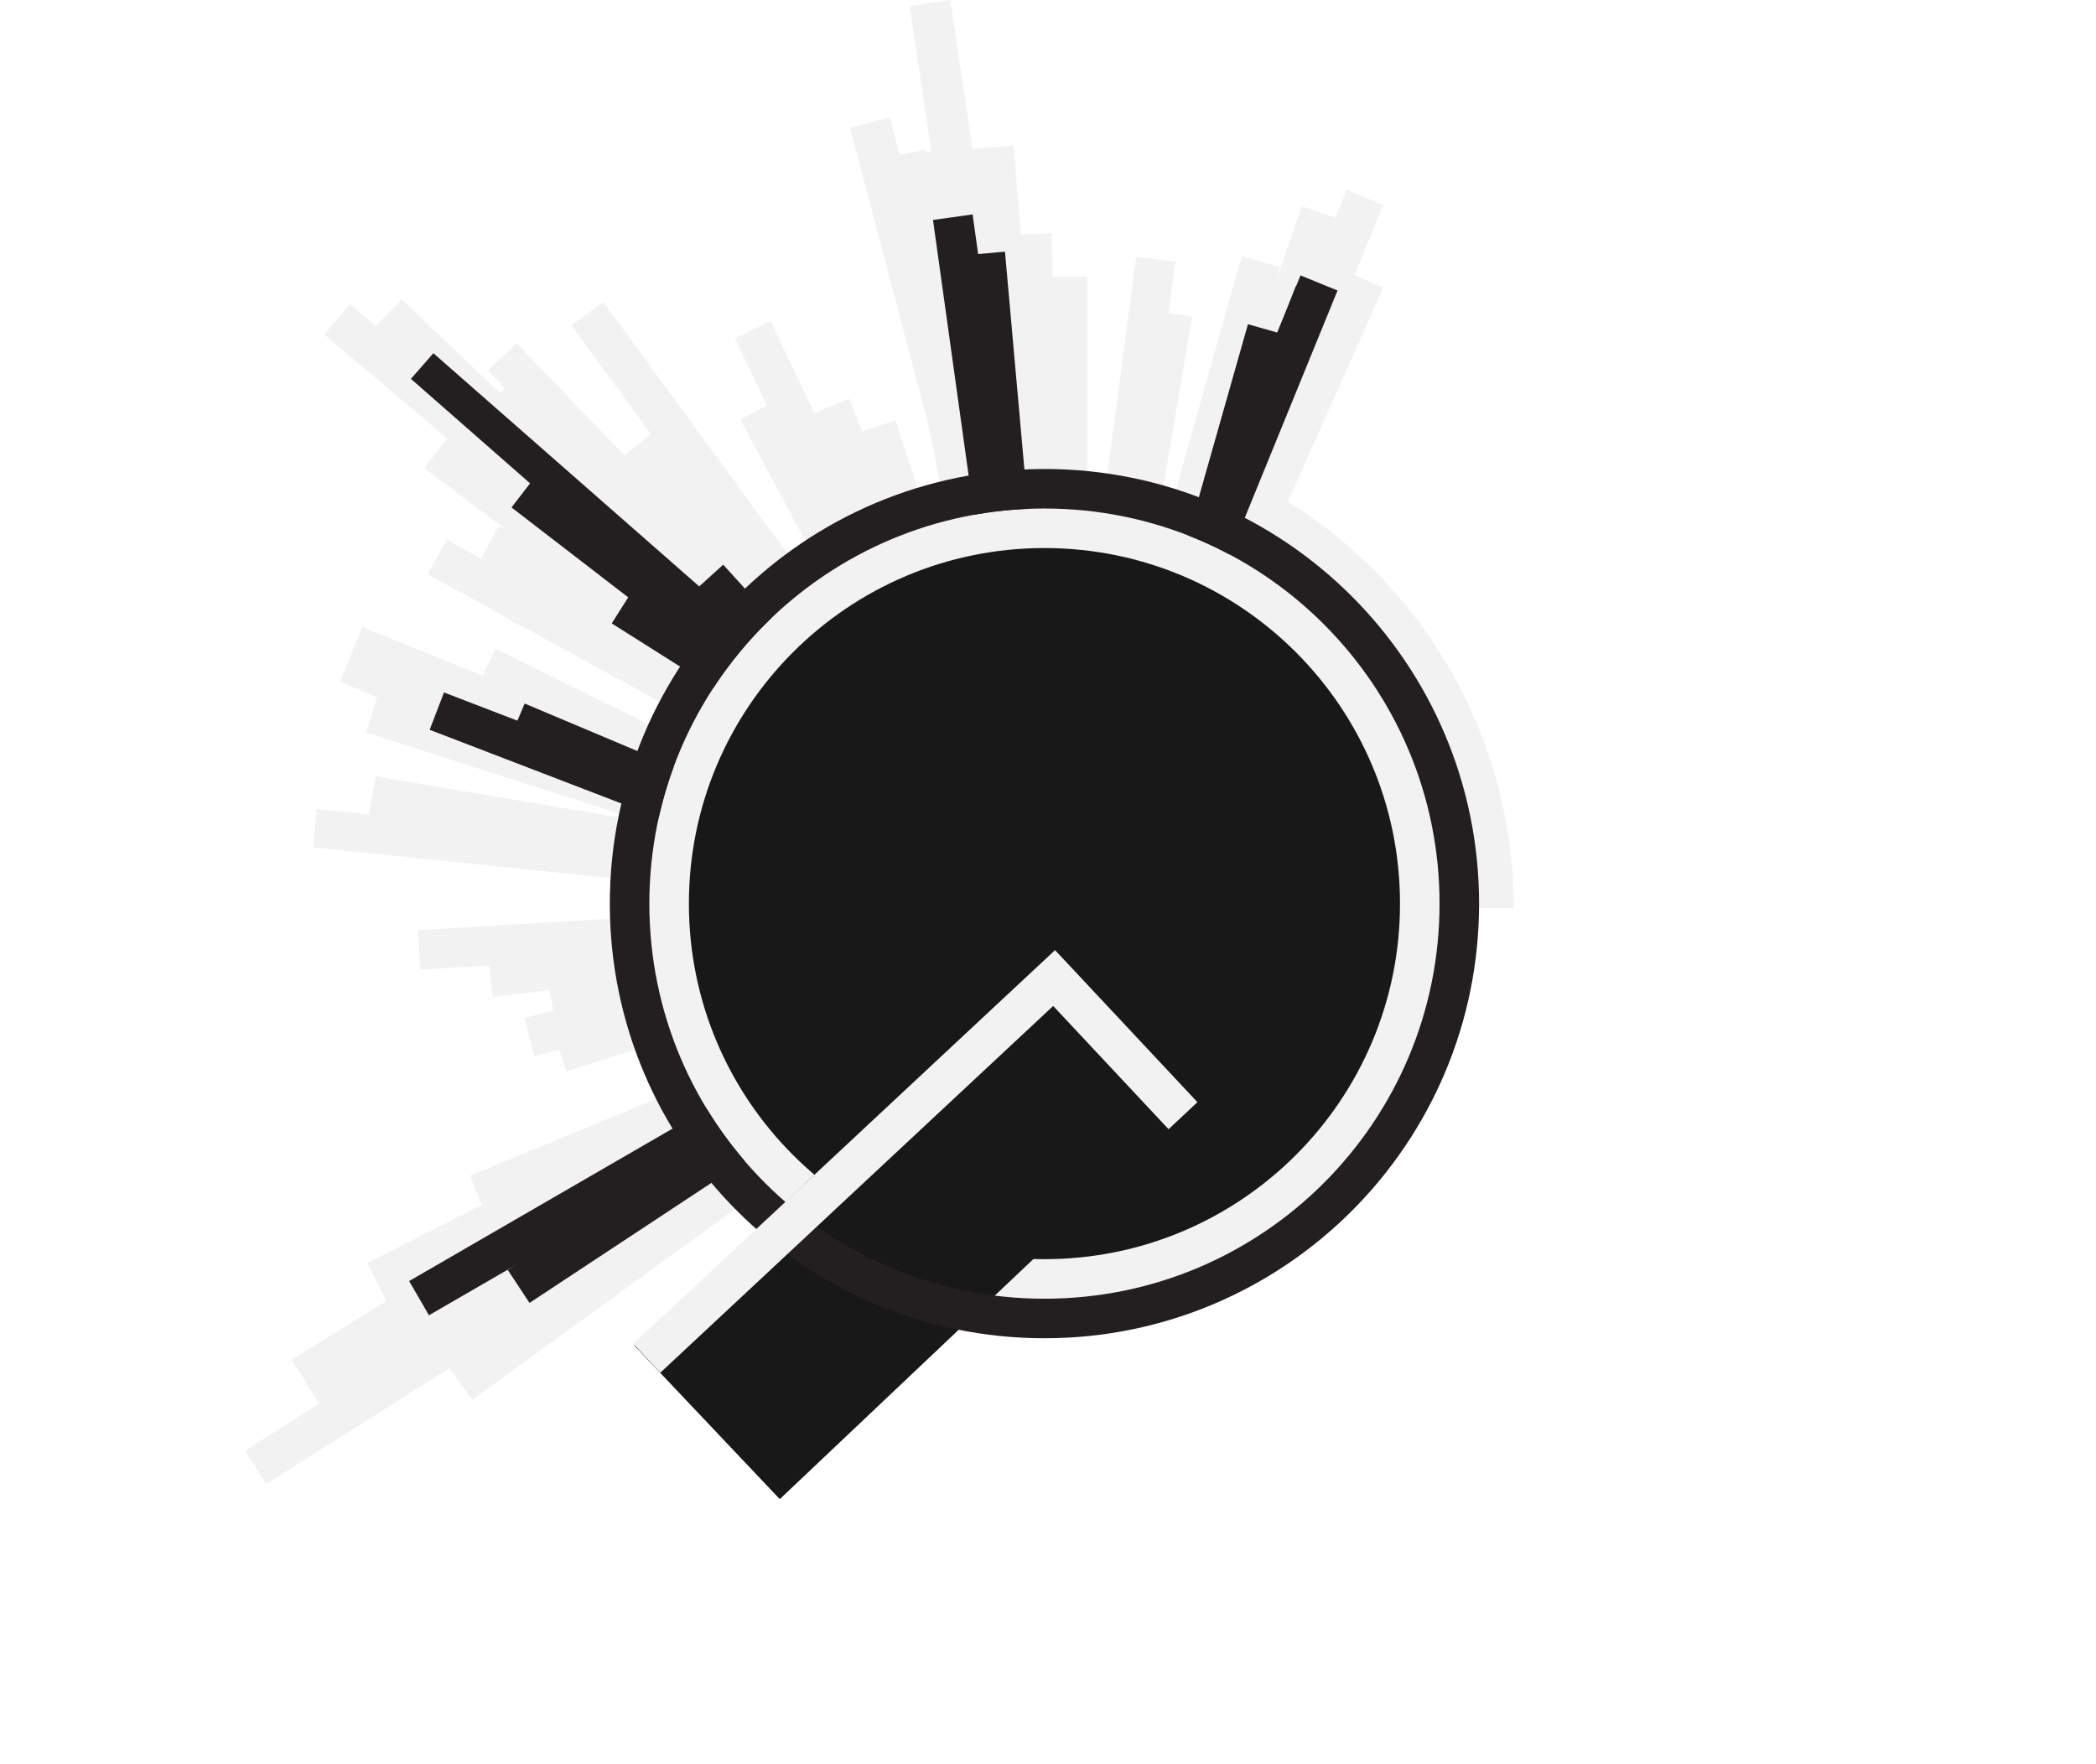
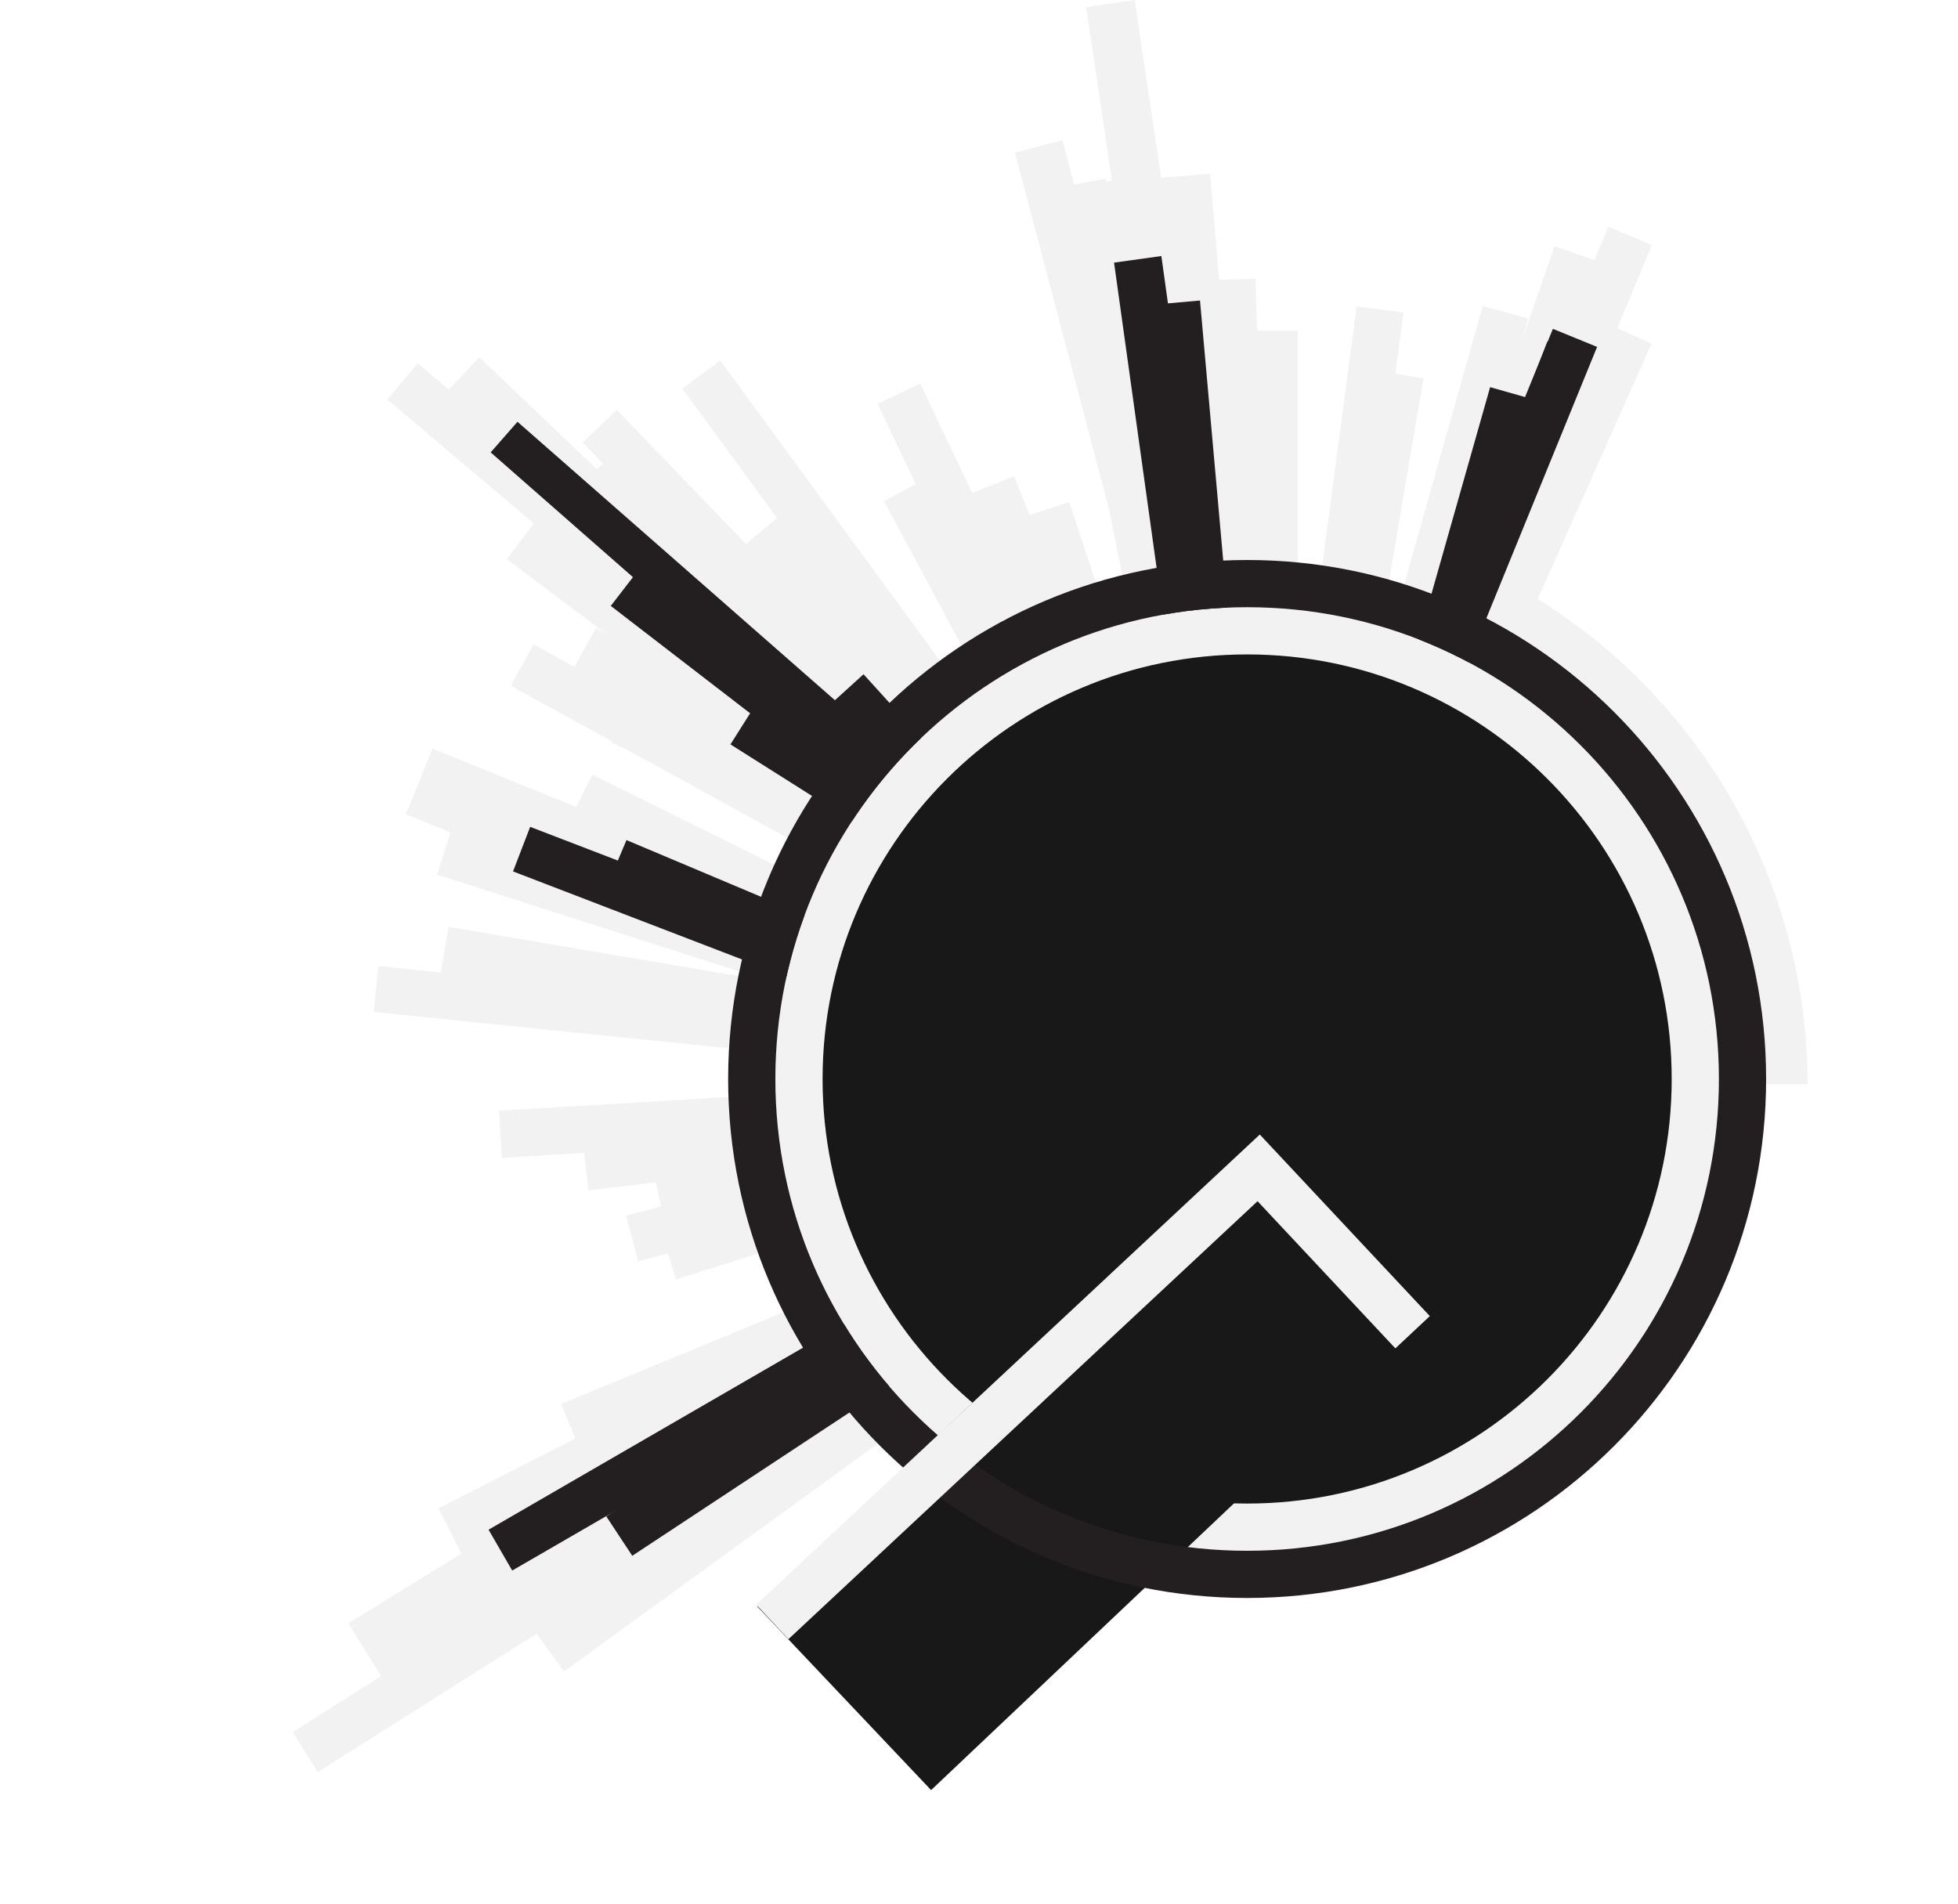
- <svg xmlns="http://www.w3.org/2000/svg" viewBox="0 0 230.08 193.58">
+ <svg xmlns="http://www.w3.org/2000/svg" viewBox="0 0 180 175">
  <defs>
    <style>cls-10,.cls-11,.cls-12,.cls-13,.cls-6,.cls-7,.cls-8,.cls-9{fill:none;}.cls-10,.cls-11,.cls-13,.cls-14,.cls-6,.cls-8{stroke:#F2F2F2;}.cls-12,.cls-14,.cls-6{stroke-width:4.34px;}.cls-12,.cls-7,.cls-9{stroke:#231f20;}.cls-7{stroke-width:3.74px;}.cls-8{stroke-width:4.51px;}.cls-9{stroke-width:4.39px;}.cls-10{stroke-width:6.51px;}.cls-11{stroke-width:4.24px;}.cls-13{stroke-width:4.33px;}.cls-14,.cls-15{fill:#181818;}</style>
  </defs>
  <g id="Layer_2" data-name="Layer 2">
    <g id="Layer_1-2" data-name="Layer 1">
      <path class="cls-6" d="M164,99.68a50.36,50.36,0,0,0-26-44.07" />
      <polyline class="cls-6" points="117.14 104.09 117.14 30.4 117.14 104.09 117.14 104.09 138.4 28.71 117.14 104.09 117.14 104.09 149.85 30.7 117.14 104.09 144.95 23.35 117.14 104.09 117.14 104.09" />
      <line class="cls-6" x1="115.68" y1="104.09" x2="42.58" y2="34.42" />
      <path class="cls-7" d="M115.63,105.49,144,32.06Z" />
      <line class="cls-6" x1="115.68" y1="104.09" x2="113.25" y2="25.68" />
      <line class="cls-6" x1="115.68" y1="104.09" x2="55.13" y2="42.91" />
      <line class="cls-8" x1="115.68" y1="104.09" x2="98.93" y2="20.14" />
      <polyline class="cls-6" points="116.64 105.49 126.87 28.45 116.64 105.49 128.72 34.42" />
      <line class="cls-6" x1="115.68" y1="104.09" x2="149.85" y2="21.68" />
      <line class="cls-9" x1="144.79" y1="31.06" x2="127.88" y2="72.5" />
      <line class="cls-9" x1="139.1" y1="36.19" x2="129.88" y2="68.68" />
      <line class="cls-8" x1="99.41" y1="16.84" x2="115.68" y2="103.09" />
      <path class="cls-10" d="M92.78,93.84,53,74.13M92.78,93.84l-54.24-22m54.24,22L41.17,77.3" />
      <path class="cls-11" d="M104.37,98.06,40.88,87.3m63.49,10.76-69.8-7.14" />
      <path class="cls-10" d="M92.7,115.62,52.83,132.07M92.7,115.62,41.78,141.56M92.7,115.62,33.74,152" />
      <path class="cls-6" d="M28.06,161.07l76.66-48.48L50.58,151.9" />
      <path class="cls-6" d="M114,99,60.55,109.92M114,99,58.11,113.85M114,99l-52.5,16.54" />
      <path class="cls-12" d="M88.76,117.75,46,142.5Z" />
      <line class="cls-12" x1="56.93" y1="141.21" x2="92.35" y2="117.84" />
      <path class="cls-6" d="M46,104.27l67.24-4-59.39,7" />
      <path class="cls-6" d="M108.38,94.43,55.13,39.18m53.25,55.25L70.08,48.75m38.3,45.68-43.91-60" />
      <path class="cls-6" d="M104.29,92,37,35.06m67.29,57L47.9,49.67M104.29,92,60.84,64.08m43.45,28L48,61.14" />
      <path class="cls-13" d="M109.85,90.51,53.69,48.16m56.16,42.35L66.58,62.57m43.27,27.94L53.74,59.62m56.11,30.89L57.1,66.29" />
      <path class="cls-7" d="M98.93,86.3,57.29,54.22M98.93,86.3,68.15,66.85M98.93,86.3,72.63,63.24,46.34,40.18M98.93,86.3,78,63.24" />
      <path class="cls-6" d="M115.63,105.49,83.18,45.05m32.45,60.44-33-69.3m33,69.3L91.21,44.59m24.42,60.9L96.23,46.83" />
      <path class="cls-8" d="M115.07,87.65,109,16.16m6.09,71.49L102.08.33m13,87.32L102,16.65m13.06,71L95.49,13.46" />
      <polyline class="cls-9" points="56.74 79.25 115.68 104.09 47.95 78.06" />
      <path class="cls-9" d="M108.13,27.82l5.32,59.57-8.86-63.55" />
      <circle class="cls-14" cx="114.65" cy="99.19" r="41.2" />
      <rect class="cls-15" x="68.92" y="122.71" width="63.43" height="23.24" transform="translate(-64.79 105.95) rotate(-43.43)" />
      <circle class="cls-12" cx="114.65" cy="99.19" r="45.54" />
      <path class="cls-6" d="M71,149.1l44.71-41.74,14.15,15.11" />
    </g>
  </g>
</svg>
